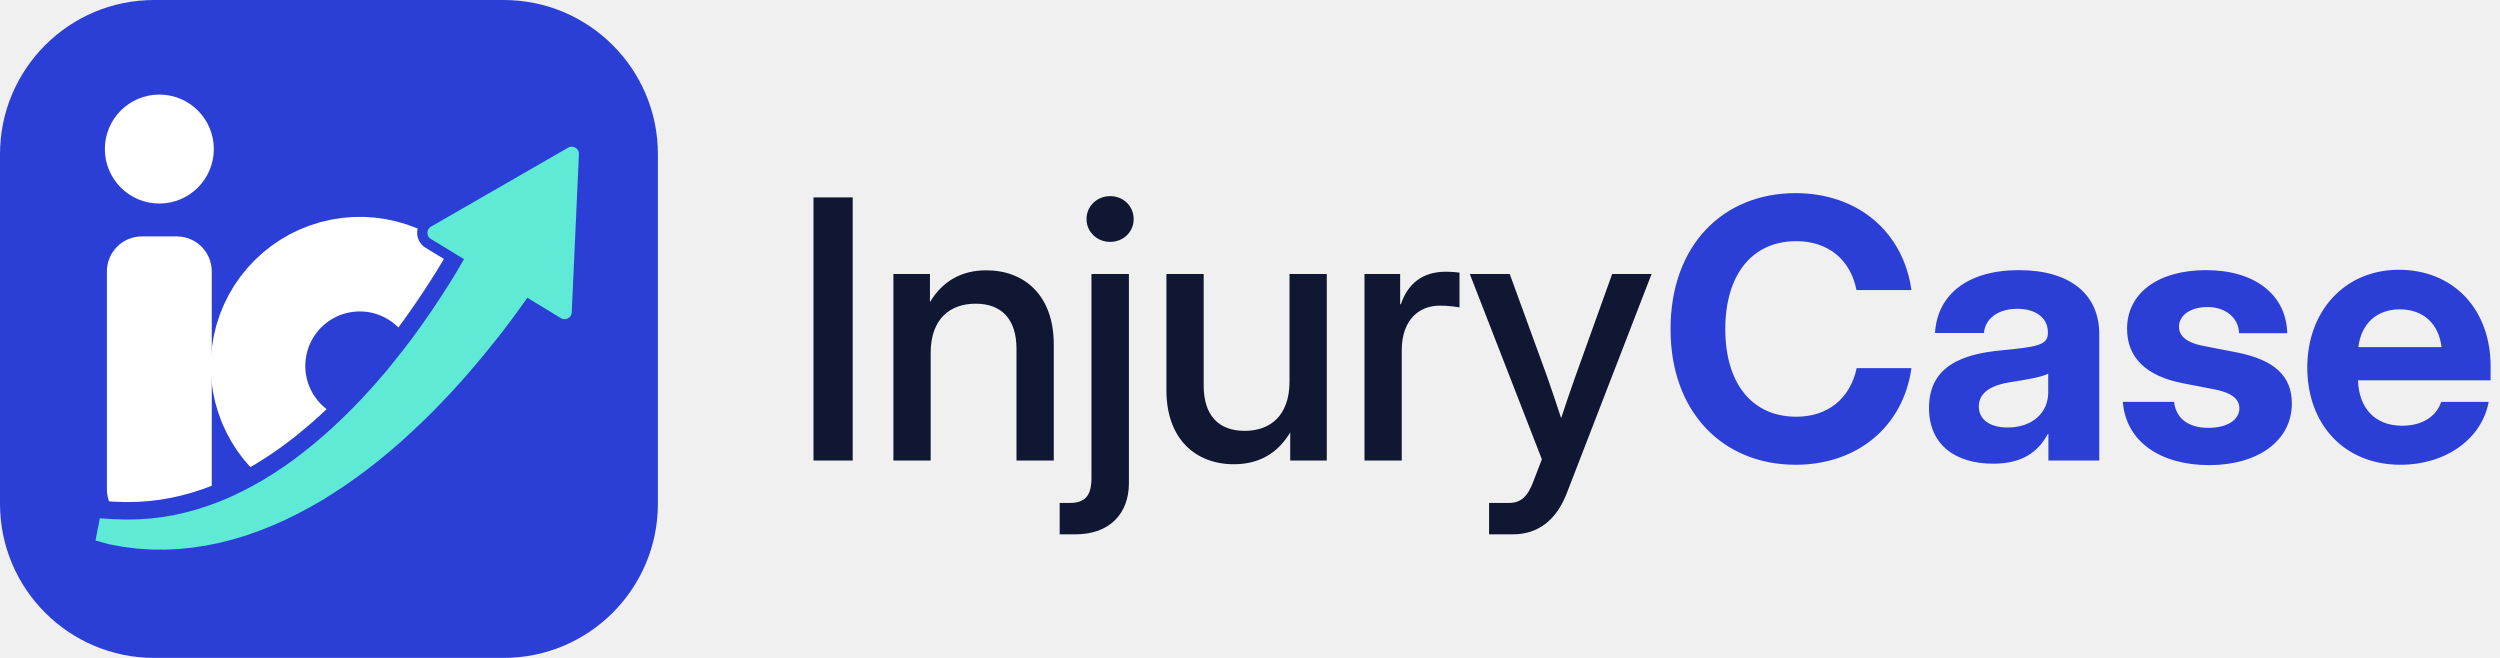
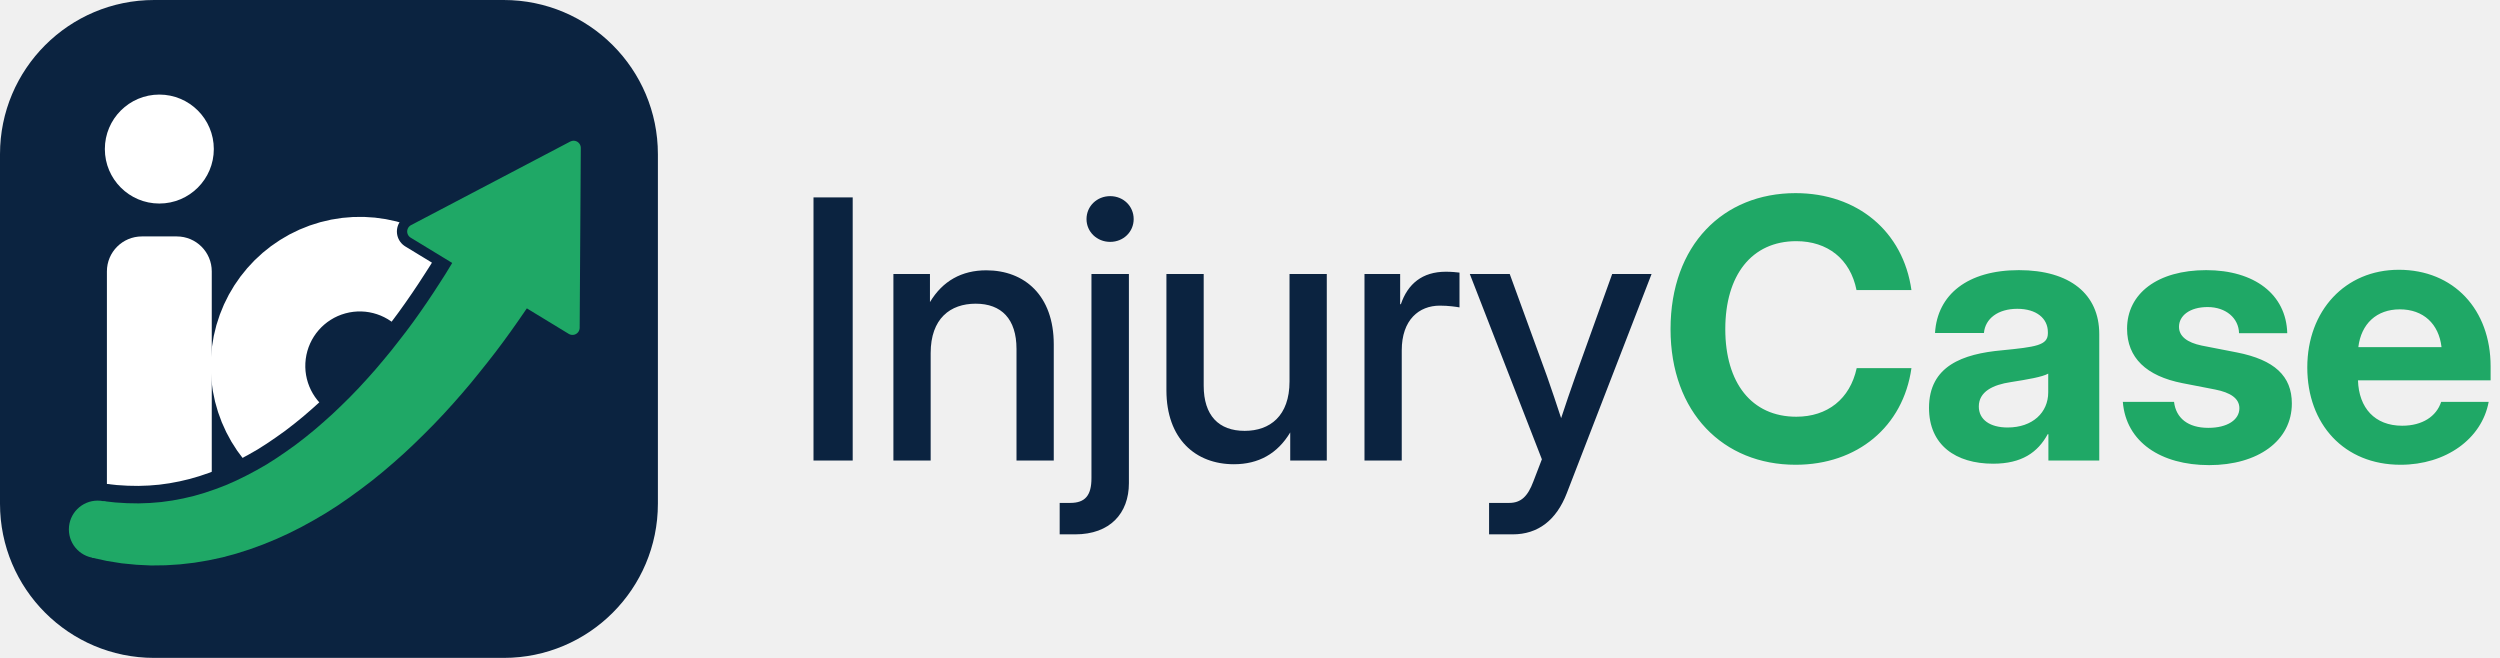
<svg xmlns="http://www.w3.org/2000/svg" viewBox="0 0 243.2 64.0" role="img" aria-label="InjuryCase">
  <g>
-     <rect width="64" height="64" rx="15" fill="#2B3FD6" />
+     <rect width="64" height="64" rx="15" fill="#0B2340" />
    <circle cx="15.5" cy="14.5" r="5.3" fill="#FFFFFF" />
    <rect x="10.4" y="23" width="10.2" height="28" rx="3.4" fill="#FFFFFF" />
-     <clipPath id="c1100-logo-horizontal">
-       <path d="M0.00 0.00 L64.00 0.00 L64.00 27.40 L52.38 27.40 L51.75 28.33 L51.08 29.28 L50.39 30.24 L49.67 31.21 L48.93 32.20 L48.15 33.18 L47.35 34.18 L46.53 35.17 L45.68 36.17 L44.81 37.16 L43.91 38.15 L42.98 39.13 L42.04 40.10 L41.07 41.05 L40.07 41.99 L39.06 42.92 L38.02 43.82 L36.96 44.70 L35.88 45.55 L34.77 46.38 L33.65 47.17 L32.50 47.93 L31.34 48.66 L30.15 49.34 L28.95 49.98 L27.73 50.58 L26.49 51.13 L25.23 51.63 L23.96 52.08 L22.67 52.47 L21.37 52.80 L20.06 53.07 L18.73 53.27 L17.40 53.41 L16.05 53.47 L14.70 53.46 L13.35 53.37 L11.99 53.20 L10.63 52.95 L9.29 52.58 L0.00 52.58 Z" />
+     <clipPath id="c668-logo-horizontal">
+       <path d="M0.00 0.00 L64.00 0.00 L64.00 28.41 L52.30 28.41 L51.68 29.36 L51.03 30.32 L50.36 31.29 L49.66 32.28 L48.94 33.27 L48.19 34.27 L47.41 35.27 L46.61 36.27 L45.79 37.28 L44.94 38.28 L44.07 39.27 L43.17 40.26 L42.25 41.23 L41.30 42.19 L40.33 43.14 L39.34 44.07 L38.32 44.98 L37.28 45.87 L36.21 46.74 L35.12 47.57 L34.01 48.38 L32.88 49.16 L31.72 49.90 L30.53 50.60 L29.33 51.26 L28.10 51.88 L26.85 52.45 L25.58 52.97 L24.29 53.44 L22.97 53.86 L21.64 54.22 L20.28 54.51 L18.91 54.74 L17.52 54.90 L16.12 54.99 L14.70 55.01 L13.28 54.94 L11.84 54.80 L10.40 54.57 L8.95 54.25 L0.00 54.25 Z" />
    </clipPath>
-     <path clip-path="url(#c1100-logo-horizontal)" d="M42.80 29.50 A9.9 9.9 0 1 0 30.05 44.17" fill="none" stroke="#FFFFFF" stroke-width="9.2" stroke-linecap="round" />
-     <path d="M9.29 52.58 L10.63 52.95 L11.99 53.20 L13.35 53.37 L14.70 53.46 L16.05 53.47 L17.40 53.41 L18.73 53.27 L20.06 53.07 L21.37 52.80 L22.67 52.47 L23.96 52.08 L25.23 51.63 L26.49 51.13 L27.73 50.58 L28.95 49.98 L30.15 49.34 L31.34 48.66 L32.50 47.93 L33.65 47.17 L34.77 46.38 L35.88 45.55 L36.96 44.70 L38.02 43.82 L39.06 42.92 L40.07 41.99 L41.07 41.05 L42.04 40.10 L42.98 39.13 L43.91 38.15 L44.81 37.16 L45.68 36.17 L46.53 35.17 L47.35 34.18 L48.15 33.18 L48.93 32.20 L49.67 31.21 L50.39 30.24 L51.08 29.28 L51.75 28.33 L52.38 27.40 L46.06 23.55 L45.56 24.46 L45.04 25.38 L44.49 26.32 L43.91 27.28 L43.30 28.24 L42.67 29.21 L42.02 30.19 L41.34 31.17 L40.64 32.16 L39.92 33.14 L39.17 34.11 L38.40 35.08 L37.62 36.05 L36.81 36.99 L35.98 37.93 L35.13 38.85 L34.26 39.75 L33.37 40.63 L32.46 41.49 L31.54 42.32 L30.60 43.12 L29.64 43.90 L28.67 44.64 L27.68 45.35 L26.67 46.02 L25.66 46.65 L24.62 47.24 L23.57 47.79 L22.51 48.30 L21.43 48.76 L20.33 49.17 L19.23 49.53 L18.10 49.84 L16.96 50.10 L15.80 50.30 L14.63 50.44 L13.43 50.52 L12.22 50.54 L10.98 50.50 L9.71 50.42 Z M55.62 14.97 L54.92 30.35 L42.28 22.65 Z" fill="#2B3FD6" stroke="#2B3FD6" stroke-width="3.4" stroke-linejoin="round" />
-     <path d="M9.29 52.58 L10.63 52.95 L11.99 53.20 L13.35 53.37 L14.70 53.46 L16.05 53.47 L17.40 53.41 L18.73 53.27 L20.06 53.07 L21.37 52.80 L22.67 52.47 L23.96 52.08 L25.23 51.63 L26.49 51.13 L27.73 50.58 L28.95 49.98 L30.15 49.34 L31.34 48.66 L32.50 47.93 L33.65 47.17 L34.77 46.38 L35.88 45.55 L36.96 44.70 L38.02 43.82 L39.06 42.92 L40.07 41.99 L41.07 41.05 L42.04 40.10 L42.98 39.13 L43.91 38.15 L44.81 37.16 L45.68 36.17 L46.53 35.17 L47.35 34.18 L48.15 33.18 L48.93 32.20 L49.67 31.21 L50.39 30.24 L51.08 29.28 L51.75 28.33 L52.38 27.40 L46.06 23.55 L45.56 24.46 L45.04 25.38 L44.49 26.32 L43.91 27.28 L43.30 28.24 L42.67 29.21 L42.02 30.19 L41.34 31.17 L40.64 32.16 L39.92 33.14 L39.17 34.11 L38.40 35.08 L37.62 36.05 L36.81 36.99 L35.98 37.93 L35.13 38.85 L34.26 39.75 L33.37 40.63 L32.46 41.49 L31.54 42.32 L30.60 43.12 L29.64 43.90 L28.67 44.64 L27.68 45.35 L26.67 46.02 L25.66 46.65 L24.62 47.24 L23.57 47.79 L22.51 48.30 L21.43 48.76 L20.33 49.17 L19.23 49.53 L18.10 49.84 L16.96 50.10 L15.80 50.30 L14.63 50.44 L13.43 50.52 L12.22 50.54 L10.98 50.50 L9.71 50.42 Z" fill="#5EEAD4" />
-     <path d="M55.62 14.97 L54.92 30.35 L42.28 22.65 Z" fill="#5EEAD4" stroke="#5EEAD4" stroke-width="1.4" stroke-linejoin="round" />
+     <path clip-path="url(#c668-logo-horizontal)" d="M42.80 29.50 A9.9 9.9 0 1 0 30.05 44.17" fill="none" stroke="#FFFFFF" stroke-width="9.2" stroke-linecap="round" />
+     <path d="M8.95 54.25 L10.40 54.57 L11.84 54.80 L13.28 54.94 L14.70 55.01 L16.12 54.99 L17.52 54.90 L18.91 54.74 L20.28 54.51 L21.64 54.22 L22.97 53.86 L24.29 53.44 L25.58 52.97 L26.85 52.45 L28.10 51.88 L29.33 51.26 L30.53 50.60 L31.72 49.90 L32.88 49.16 L34.01 48.38 L35.12 47.57 L36.21 46.74 L37.28 45.87 L38.32 44.98 L39.34 44.07 L40.33 43.14 L41.30 42.19 L42.25 41.23 L43.17 40.26 L44.07 39.27 L44.94 38.28 L45.79 37.28 L46.61 36.27 L47.41 35.27 L48.19 34.27 L48.94 33.27 L49.66 32.28 L50.36 31.29 L51.03 30.32 L51.68 29.36 L52.30 28.41 L44.95 23.94 L44.44 24.83 L43.90 25.73 L43.34 26.65 L42.75 27.57 L42.14 28.51 L41.51 29.45 L40.86 30.39 L40.19 31.33 L39.49 32.27 L38.77 33.20 L38.04 34.13 L37.28 35.05 L36.51 35.96 L35.71 36.86 L34.90 37.74 L34.07 38.60 L33.22 39.44 L32.36 40.26 L31.48 41.05 L30.59 41.82 L29.68 42.56 L28.76 43.27 L27.82 43.94 L26.88 44.58 L25.92 45.19 L24.94 45.75 L23.96 46.27 L22.96 46.76 L21.96 47.20 L20.94 47.59 L19.91 47.94 L18.88 48.24 L17.82 48.49 L16.76 48.69 L15.68 48.84 L14.59 48.93 L13.48 48.97 L12.36 48.95 L11.22 48.88 L10.05 48.75 Z M55.80 14.39 L55.69 31.88 L40.31 22.52 Z" fill="#0B2340" stroke="#0B2340" stroke-width="3.4" stroke-linejoin="round" />
+     <circle cx="9.50" cy="51.50" r="4.5" fill="#0B2340" />
+     <path d="M8.95 54.25 L10.40 54.57 L11.84 54.80 L13.28 54.94 L14.70 55.01 L16.12 54.99 L17.52 54.90 L18.91 54.74 L20.28 54.51 L21.64 54.22 L22.97 53.86 L24.29 53.44 L25.58 52.97 L26.85 52.45 L28.10 51.88 L29.33 51.26 L30.53 50.60 L31.72 49.90 L32.88 49.16 L34.01 48.38 L35.12 47.57 L36.21 46.74 L37.28 45.87 L38.32 44.98 L39.34 44.07 L40.33 43.14 L41.30 42.19 L42.25 41.23 L43.17 40.26 L44.07 39.27 L44.94 38.28 L45.79 37.28 L46.61 36.27 L47.41 35.27 L48.19 34.27 L48.94 33.27 L49.66 32.28 L50.36 31.29 L51.03 30.32 L51.68 29.36 L52.30 28.41 L44.95 23.94 L44.44 24.83 L43.90 25.73 L43.34 26.65 L42.75 27.57 L42.14 28.51 L41.51 29.45 L40.86 30.39 L40.19 31.33 L39.49 32.27 L38.77 33.20 L38.04 34.13 L37.28 35.05 L36.51 35.96 L35.71 36.86 L34.90 37.74 L34.07 38.60 L33.22 39.44 L32.36 40.26 L31.48 41.05 L30.59 41.82 L29.68 42.56 L28.76 43.27 L27.82 43.94 L26.88 44.58 L25.92 45.19 L24.94 45.75 L23.96 46.27 L22.96 46.76 L21.96 47.20 L20.94 47.59 L19.91 47.94 L18.88 48.24 L17.82 48.49 L16.76 48.69 L15.68 48.84 L14.59 48.93 L13.48 48.97 L12.36 48.95 L11.22 48.88 L10.05 48.75 Z" fill="#1FA866" />
+     <circle cx="9.50" cy="51.50" r="2.80" fill="#1FA866" />
+     <path d="M55.80 14.39 L55.69 31.88 L40.31 22.52 Z" fill="#1FA866" stroke="#1FA866" stroke-width="1.4" stroke-linejoin="round" />
  </g>
-   <path fill="#0F1733" d="M82.951 19.2H79.137V44.8H82.951Z M90.535 34.354C90.535 30.986 92.442 29.543 94.916 29.543C97.425 29.543 98.885 31.038 98.885 33.941V44.8H102.51V33.495C102.51 28.753 99.675 26.296 95.947 26.296C93.559 26.296 91.703 27.327 90.466 29.388V26.657H86.91V44.8H90.535Z M106.177 26.657V46.518C106.177 48.202 105.559 48.923 104.116 48.923H103.085V51.982H104.597C107.981 51.982 109.82 49.937 109.82 46.999V26.657ZM107.998 23.53C109.287 23.53 110.284 22.55 110.284 21.313C110.284 20.059 109.287 19.08 107.998 19.08C106.71 19.08 105.696 20.059 105.696 21.313C105.696 22.55 106.71 23.53 107.998 23.53Z M120.033 45.161C122.438 45.161 124.276 44.13 125.513 42.068V44.8H129.07V26.657H125.445V37.103C125.445 40.47 123.538 41.914 121.081 41.914C118.555 41.914 117.095 40.419 117.095 37.515V26.657H113.469V37.962C113.469 42.704 116.304 45.161 120.033 45.161Z M132.737 44.8H136.362V34.079C136.362 31.124 138.029 29.732 140.073 29.732C140.915 29.732 141.705 29.852 141.98 29.904V26.519C141.688 26.485 141.207 26.433 140.657 26.433C138.355 26.433 136.946 27.619 136.276 29.595H136.207V26.657H132.737Z M144.857 51.982H147.159C149.616 51.982 151.403 50.607 152.417 47.979L160.664 26.657H156.832L153.258 36.605C152.777 37.962 152.313 39.319 151.867 40.677C151.42 39.319 150.973 37.962 150.492 36.605L146.867 26.657H142.984L149.994 44.68L149.169 46.827C148.62 48.305 147.949 48.923 146.815 48.923H144.857Z" />
-   <path fill="#2B3FD6" d="M174.674 45.212C180.671 45.212 185.138 41.518 185.945 35.814H180.619C179.966 38.821 177.767 40.539 174.743 40.539C170.379 40.539 167.836 37.223 167.836 32.017C167.836 26.777 170.396 23.461 174.743 23.461C177.784 23.461 180.001 25.196 180.602 28.22H185.945C185.138 22.499 180.671 18.788 174.674 18.788C167.63 18.788 162.51 23.839 162.51 32.017C162.51 40.144 167.647 45.212 174.674 45.212Z M193.89 45.109C196.674 45.109 198.237 44.01 199.199 42.24H199.268V44.8H204.216V32.498C204.216 28.615 201.364 26.279 196.399 26.279C191.416 26.279 188.461 28.65 188.238 32.395H192.997C193.117 31.003 194.354 30.041 196.244 30.041C198.1 30.041 199.217 30.969 199.217 32.309V32.43C199.217 33.598 198.048 33.752 194.732 34.079C190.952 34.423 187.654 35.591 187.654 39.68C187.654 43.305 190.265 45.109 193.89 45.109ZM195.299 41.587C193.598 41.587 192.499 40.831 192.499 39.543C192.499 38.099 193.873 37.429 195.608 37.172C197.241 36.914 198.667 36.673 199.251 36.347V38.168C199.251 40.127 197.739 41.587 195.299 41.587Z M214.91 45.247C219.652 45.247 222.951 42.876 222.951 39.25C222.951 36.587 221.267 35.007 217.608 34.285L214.171 33.615C212.78 33.323 211.972 32.722 211.972 31.794C211.972 30.711 213.02 29.87 214.756 29.87C216.542 29.87 217.78 30.952 217.814 32.412H222.504C222.401 28.632 219.309 26.279 214.618 26.279C209.893 26.279 206.921 28.547 206.921 31.983C206.921 34.801 208.794 36.587 212.316 37.275L215.494 37.893C216.972 38.185 217.848 38.752 217.848 39.714C217.848 40.831 216.697 41.621 214.824 41.621C212.849 41.621 211.68 40.677 211.491 39.096H206.509C206.818 42.996 210.203 45.247 214.91 45.247Z M233.525 45.212C237.923 45.212 241.428 42.704 242.098 39.096H237.476C237.013 40.505 235.655 41.415 233.679 41.415C231.016 41.415 229.47 39.68 229.384 37H242.287V35.642C242.287 30.11 238.696 26.244 233.353 26.244C228.147 26.244 224.453 30.213 224.453 35.746C224.453 41.261 228.027 45.212 233.525 45.212ZM229.418 33.77C229.693 31.502 231.188 30.093 233.456 30.093C235.741 30.093 237.253 31.502 237.511 33.77Z" />
+   <path fill="#0B2340" d="M82.951 19.2H79.137V44.8H82.951Z M90.535 34.354C90.535 30.986 92.442 29.543 94.916 29.543C97.425 29.543 98.885 31.038 98.885 33.941V44.8H102.51V33.495C102.51 28.753 99.675 26.296 95.947 26.296C93.559 26.296 91.703 27.327 90.466 29.388V26.657H86.91V44.8H90.535Z M106.177 26.657V46.518C106.177 48.202 105.559 48.923 104.116 48.923H103.085V51.982H104.597C107.981 51.982 109.82 49.937 109.82 46.999V26.657ZM107.998 23.53C109.287 23.53 110.284 22.55 110.284 21.313C110.284 20.059 109.287 19.08 107.998 19.08C106.71 19.08 105.696 20.059 105.696 21.313C105.696 22.55 106.71 23.53 107.998 23.53Z M120.033 45.161C122.438 45.161 124.276 44.13 125.513 42.068V44.8H129.07V26.657H125.445V37.103C125.445 40.47 123.538 41.914 121.081 41.914C118.555 41.914 117.095 40.419 117.095 37.515V26.657H113.469V37.962C113.469 42.704 116.304 45.161 120.033 45.161Z M132.737 44.8H136.362V34.079C136.362 31.124 138.029 29.732 140.073 29.732C140.915 29.732 141.705 29.852 141.98 29.904V26.519C141.688 26.485 141.207 26.433 140.657 26.433C138.355 26.433 136.946 27.619 136.276 29.595H136.207V26.657H132.737Z M144.857 51.982H147.159C149.616 51.982 151.403 50.607 152.417 47.979L160.664 26.657H156.832L153.258 36.605C152.777 37.962 152.313 39.319 151.867 40.677C151.42 39.319 150.973 37.962 150.492 36.605L146.867 26.657H142.984L149.994 44.68L149.169 46.827C148.62 48.305 147.949 48.923 146.815 48.923H144.857Z" />
+   <path fill="#1FA866" d="M174.674 45.212C180.671 45.212 185.138 41.518 185.945 35.814H180.619C179.966 38.821 177.767 40.539 174.743 40.539C170.379 40.539 167.836 37.223 167.836 32.017C167.836 26.777 170.396 23.461 174.743 23.461C177.784 23.461 180.001 25.196 180.602 28.22H185.945C185.138 22.499 180.671 18.788 174.674 18.788C167.63 18.788 162.51 23.839 162.51 32.017C162.51 40.144 167.647 45.212 174.674 45.212Z M193.89 45.109C196.674 45.109 198.237 44.01 199.199 42.24H199.268V44.8H204.216V32.498C204.216 28.615 201.364 26.279 196.399 26.279C191.416 26.279 188.461 28.65 188.238 32.395H192.997C193.117 31.003 194.354 30.041 196.244 30.041C198.1 30.041 199.217 30.969 199.217 32.309V32.43C199.217 33.598 198.048 33.752 194.732 34.079C190.952 34.423 187.654 35.591 187.654 39.68C187.654 43.305 190.265 45.109 193.89 45.109ZM195.299 41.587C193.598 41.587 192.499 40.831 192.499 39.543C192.499 38.099 193.873 37.429 195.608 37.172C197.241 36.914 198.667 36.673 199.251 36.347V38.168C199.251 40.127 197.739 41.587 195.299 41.587Z M214.91 45.247C219.652 45.247 222.951 42.876 222.951 39.25C222.951 36.587 221.267 35.007 217.608 34.285L214.171 33.615C212.78 33.323 211.972 32.722 211.972 31.794C211.972 30.711 213.02 29.87 214.756 29.87C216.542 29.87 217.78 30.952 217.814 32.412H222.504C222.401 28.632 219.309 26.279 214.618 26.279C209.893 26.279 206.921 28.547 206.921 31.983C206.921 34.801 208.794 36.587 212.316 37.275L215.494 37.893C216.972 38.185 217.848 38.752 217.848 39.714C217.848 40.831 216.697 41.621 214.824 41.621C212.849 41.621 211.68 40.677 211.491 39.096H206.509C206.818 42.996 210.203 45.247 214.91 45.247Z M233.525 45.212C237.923 45.212 241.428 42.704 242.098 39.096H237.476C237.013 40.505 235.655 41.415 233.679 41.415C231.016 41.415 229.47 39.68 229.384 37H242.287V35.642C242.287 30.11 238.696 26.244 233.353 26.244C228.147 26.244 224.453 30.213 224.453 35.746C224.453 41.261 228.027 45.212 233.525 45.212ZM229.418 33.77C229.693 31.502 231.188 30.093 233.456 30.093C235.741 30.093 237.253 31.502 237.511 33.77Z" />
</svg>
